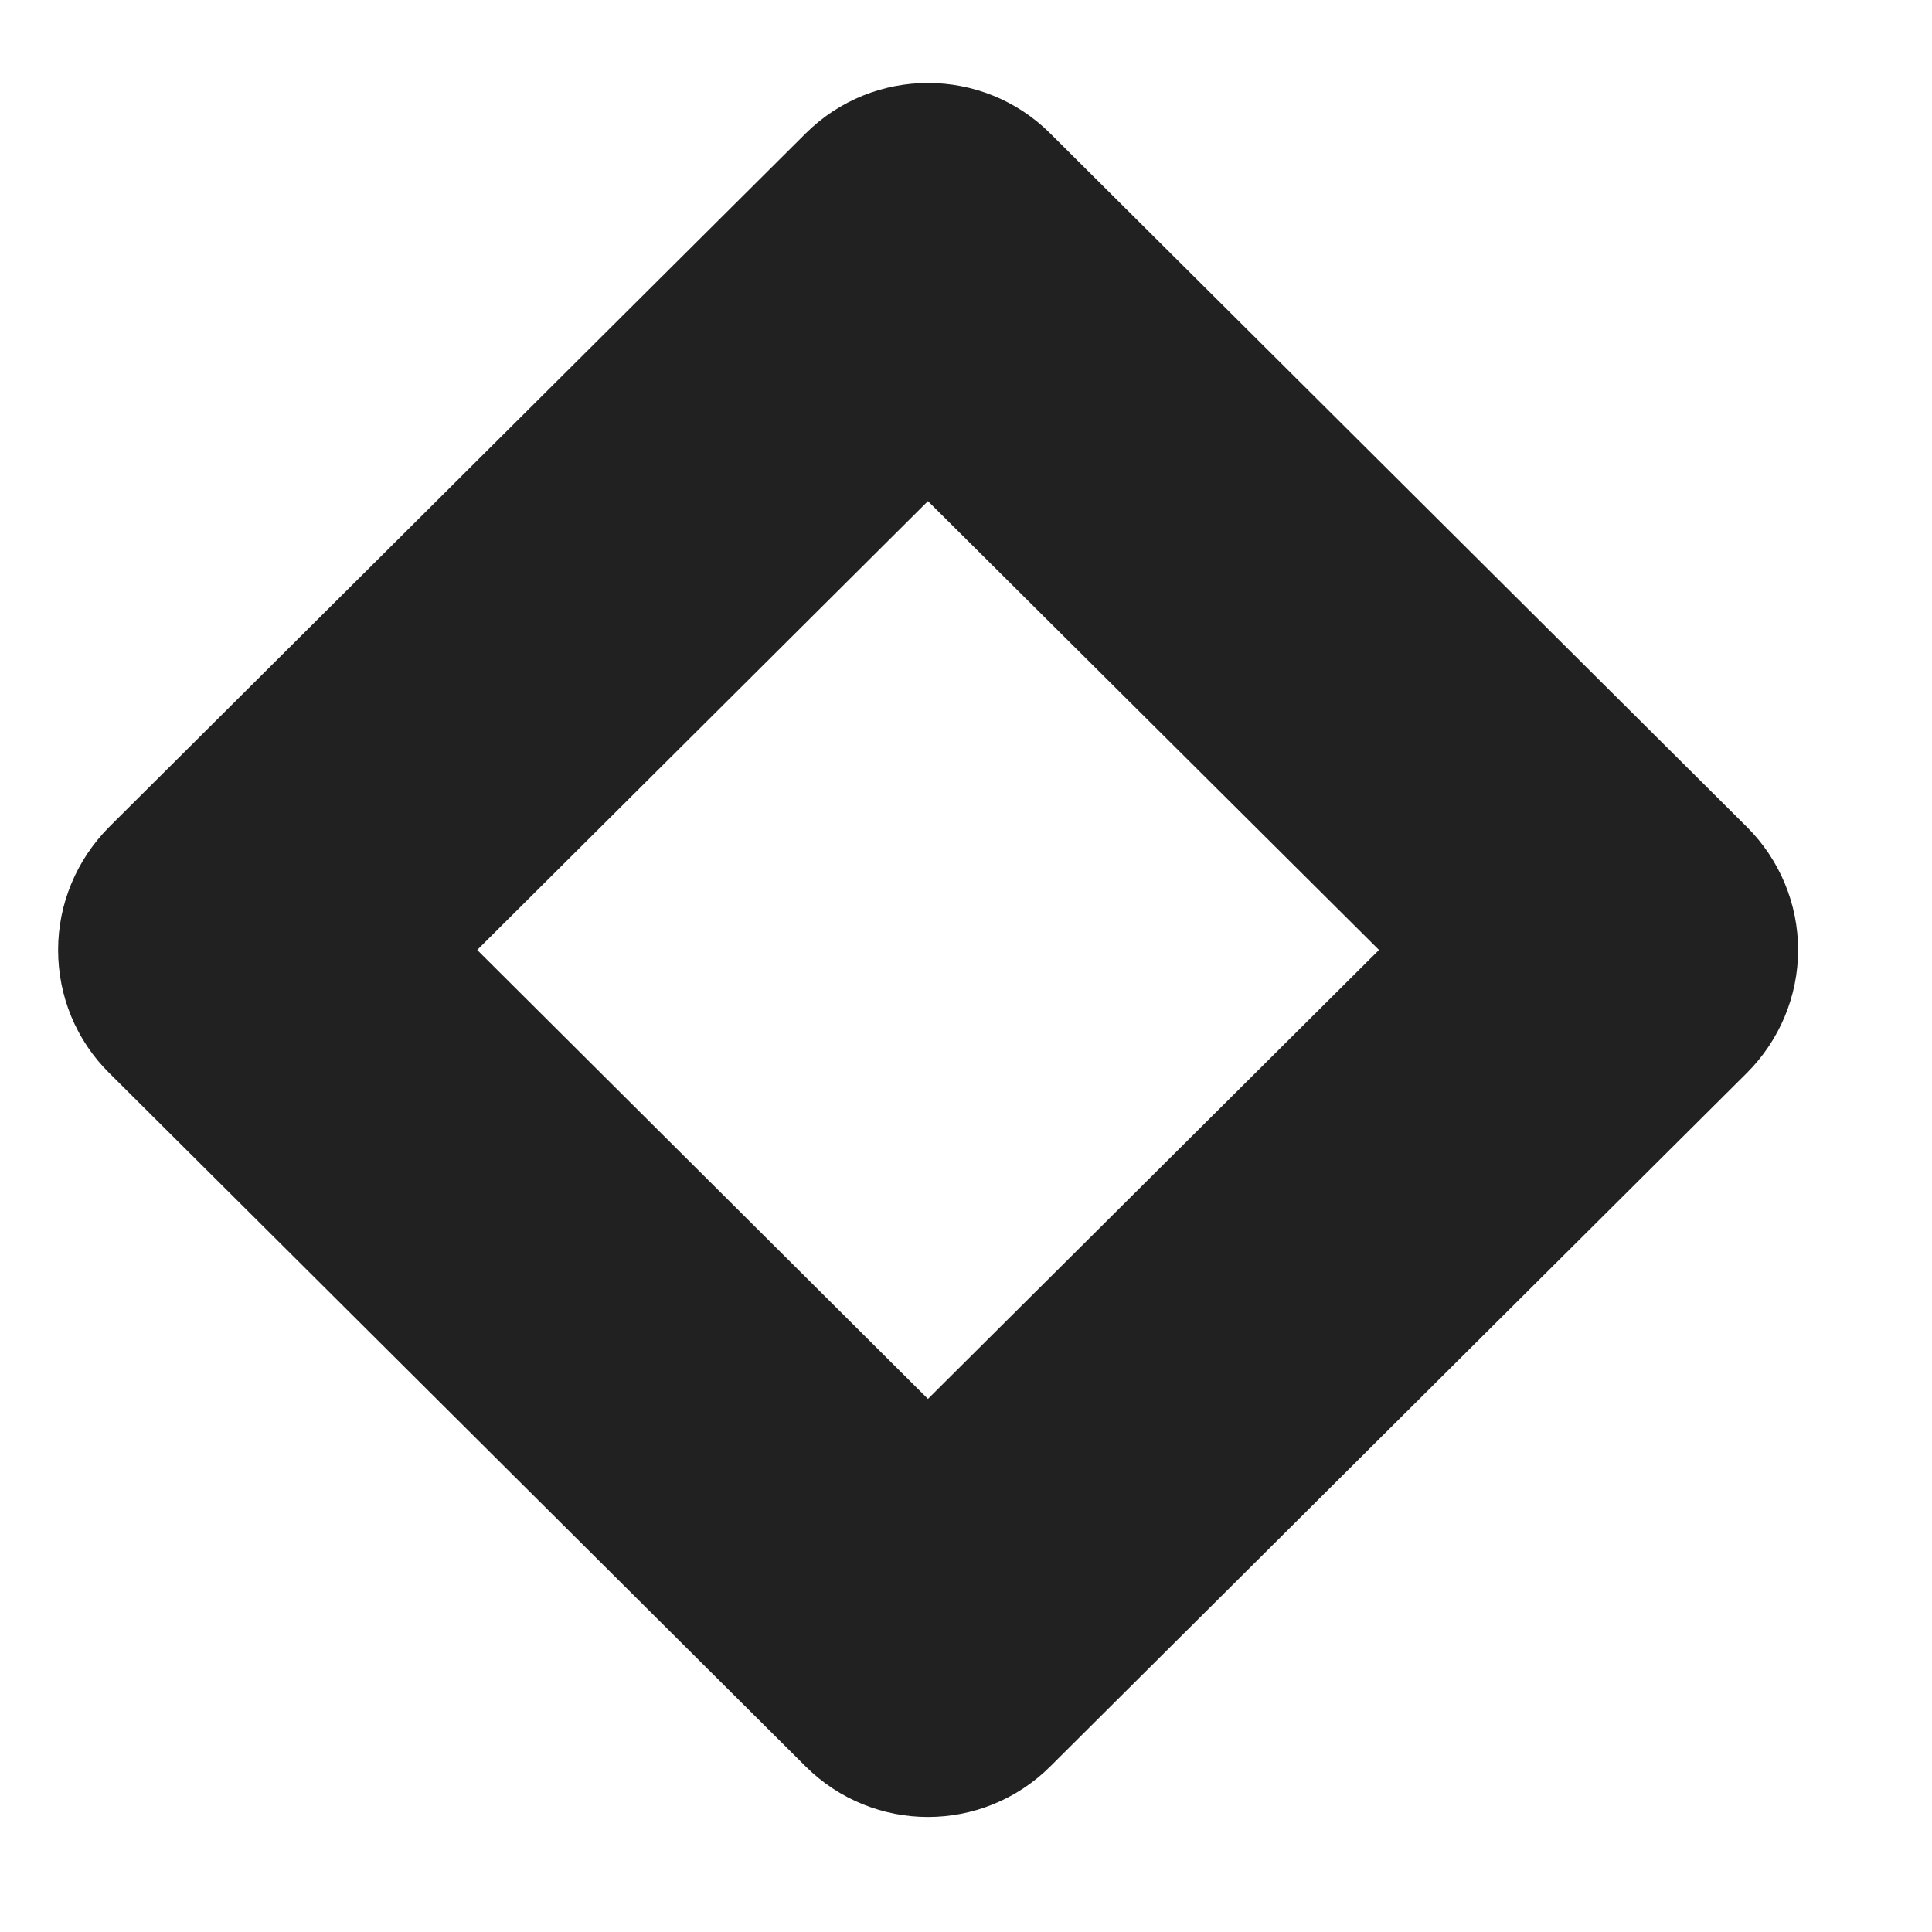
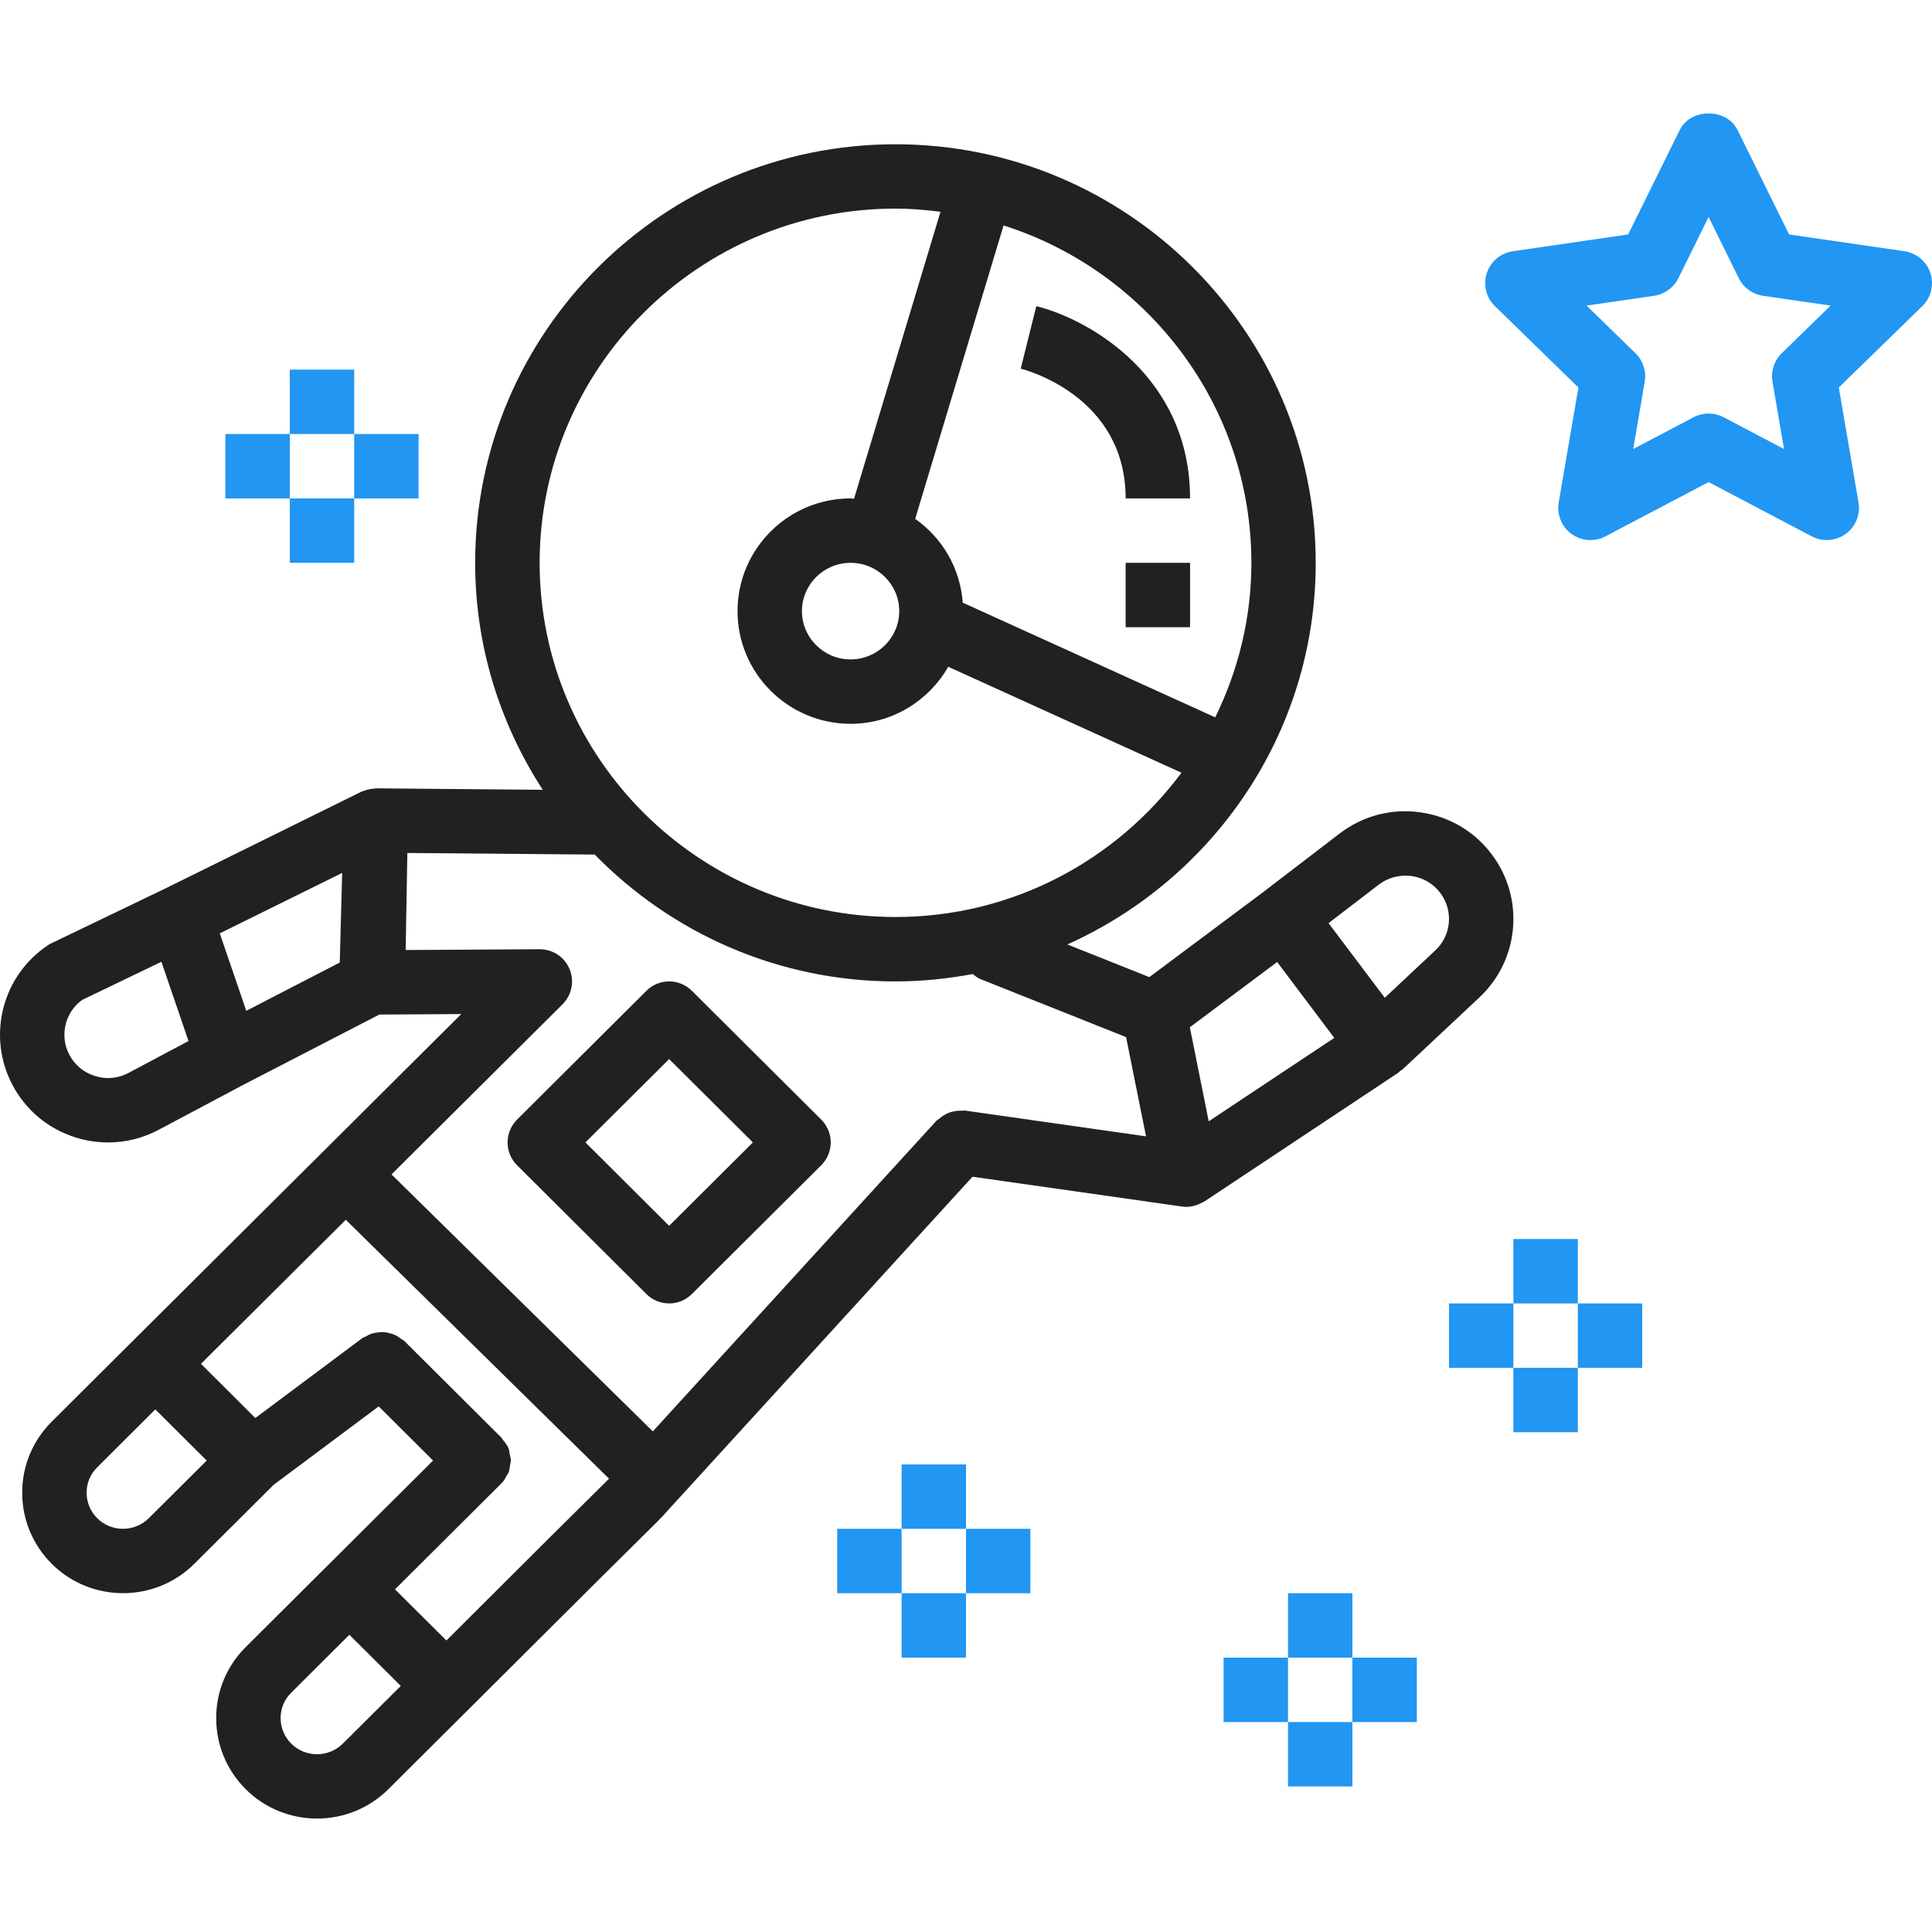
- <svg xmlns="http://www.w3.org/2000/svg" width="13" height="13" viewBox="0 0 13 13" fill="none">
-   <path d="M11.755 5.565L7.067 0.898C6.613 0.445 5.876 0.445 5.421 0.898L0.734 5.565C0.515 5.786 0.391 6.082 0.391 6.392C0.391 6.703 0.513 7 0.734 7.219L5.421 11.886C5.648 12.112 5.947 12.226 6.244 12.226C6.542 12.226 6.84 12.112 7.067 11.886L11.755 7.219C11.974 7 12.099 6.703 12.099 6.392C12.099 6.082 11.975 5.784 11.755 5.565ZM6.244 9.413L3.211 6.392L6.244 3.372L9.279 6.392L6.244 9.413Z" fill="#212121" />
+ <svg xmlns="http://www.w3.org/2000/svg" width="70" height="70" viewBox="0 0 70 70" fill="none">
+   <path d="M69.943 9.896C69.806 9.475 69.442 9.167 69.002 9.103L64.823 8.495L62.953 4.708C62.561 3.91 61.253 3.91 60.861 4.708L58.991 8.495L54.811 9.103C54.372 9.167 54.008 9.474 53.869 9.897C53.732 10.319 53.845 10.783 54.164 11.092L57.189 14.041L56.475 18.203C56.401 18.641 56.58 19.083 56.938 19.345C57.301 19.608 57.775 19.641 58.168 19.433L61.906 17.467L65.644 19.433C65.815 19.523 66.002 19.567 66.188 19.567C66.429 19.567 66.671 19.492 66.874 19.344C67.233 19.083 67.413 18.641 67.337 18.203L66.623 14.04L69.648 11.092C69.965 10.782 70.08 10.319 69.943 9.896ZM64.556 12.799C64.281 13.066 64.156 13.454 64.221 13.832L64.638 16.269L62.45 15.118C62.279 15.029 62.093 14.984 61.906 14.984C61.719 14.984 61.534 15.029 61.362 15.118L59.174 16.269L59.591 13.832C59.657 13.454 59.531 13.068 59.257 12.799L57.484 11.072L59.932 10.717C60.312 10.662 60.64 10.423 60.811 10.078L61.905 7.862L62.999 10.078C63.17 10.422 63.497 10.662 63.878 10.717L66.326 11.072L64.556 12.799Z" fill="#2196F3" />
+   <path d="M57.167 44.892H54.834V47.226H57.167V44.892Z" fill="#2196F3" />
+   <path d="M57.167 49.559H54.834V51.892H57.167V49.559Z" fill="#2196F3" />
+   <path d="M59.5 47.226H57.167V49.559H59.5V47.226Z" fill="#2196F3" />
+   <path d="M54.834 47.226H52.5V49.559H54.834V47.226Z" fill="#2196F3" />
+   <path d="M49 57.726H46.667V60.059H49V57.726Z" fill="#2196F3" />
+   <path d="M49 62.393H46.667V64.726H49V62.393Z" fill="#2196F3" />
+   <path d="M51.334 60.059H49V62.393H51.334V60.059Z" fill="#2196F3" />
+   <path d="M46.667 60.059H44.333V62.393H46.667V60.059Z" fill="#2196F3" />
+   <path d="M35 53.059H32.667V55.393H35V53.059Z" fill="#2196F3" />
+   <path d="M35 57.726H32.667V60.059H35V57.726Z" fill="#2196F3" />
+   <path d="M37.333 55.392H35V57.726H37.333V55.392Z" fill="#2196F3" />
+   <path d="M32.667 55.392H30.333V57.726H32.667V55.392Z" fill="#2196F3" />
+   <path d="M12.833 13.392H10.5V15.725H12.833V13.392Z" fill="#2196F3" />
+   <path d="M12.833 18.059H10.5V20.392H12.833V18.059Z" fill="#2196F3" />
+   <path d="M15.166 15.725H12.833V18.059H15.166V15.725Z" fill="#2196F3" />
+   <path d="M10.5 15.725H8.166V18.059H10.5V15.725Z" fill="#2196F3" />
+   <path d="M54.063 30.974C53.435 30.126 52.512 29.58 51.464 29.433C50.412 29.283 49.373 29.56 48.533 30.203L45.795 32.301L45.794 32.303L41.643 35.403L38.672 34.219C43.969 31.843 47.671 26.545 47.671 20.394C47.671 12.031 40.84 5.227 32.444 5.227C24.047 5.227 17.216 12.031 17.216 20.394C17.216 23.425 18.123 26.244 19.666 28.616L13.62 28.563C13.617 28.563 13.613 28.563 13.61 28.563C13.591 28.563 13.576 28.573 13.559 28.574C13.443 28.578 13.33 28.602 13.219 28.642C13.191 28.652 13.162 28.658 13.135 28.671C13.121 28.677 13.107 28.678 13.093 28.685L6.021 32.176C6.02 32.176 6.018 32.176 6.018 32.178L1.877 34.169C1.831 34.189 1.784 34.216 1.739 34.246C0.088 35.345 -0.474 37.504 0.43 39.268C0.912 40.206 1.732 40.896 2.74 41.212C3.129 41.334 3.525 41.393 3.92 41.393C4.553 41.393 5.181 41.238 5.756 40.931L8.792 39.317L13.744 36.759L16.712 36.742L4.808 48.588C4.807 48.59 4.806 48.59 4.805 48.591L1.877 51.507C1.185 52.196 0.804 53.109 0.804 54.084C0.804 55.056 1.185 55.972 1.877 56.662C2.587 57.369 3.522 57.724 4.456 57.724C5.392 57.724 6.325 57.369 7.038 56.662L9.913 53.799L13.721 50.956L15.691 52.918L11.838 56.755C11.836 56.756 11.835 56.756 11.834 56.758L8.906 59.674C8.214 60.362 7.833 61.276 7.833 62.25C7.833 63.223 8.214 64.139 8.906 64.829C9.616 65.536 10.552 65.89 11.486 65.89C12.421 65.89 13.357 65.536 14.068 64.829L16.998 61.912L21.684 57.245C21.685 57.244 21.685 57.243 21.686 57.242L23.895 55.054L23.887 55.046C23.901 55.032 23.921 55.027 23.935 55.012L35.235 42.635L42.828 43.715C42.883 43.723 42.938 43.727 42.993 43.727C43.134 43.727 43.27 43.693 43.402 43.643C43.441 43.629 43.474 43.61 43.511 43.592C43.553 43.571 43.597 43.559 43.637 43.532L50.666 38.865C50.692 38.848 50.706 38.82 50.73 38.801C50.758 38.779 50.793 38.77 50.819 38.745L53.6 36.14C55.047 34.784 55.247 32.563 54.063 30.974ZM4.66 38.872C4.281 39.075 3.851 39.116 3.439 38.985C3.03 38.858 2.699 38.579 2.505 38.203C2.153 37.516 2.357 36.681 2.974 36.23L5.848 34.847L6.54 36.869L6.83 37.718L4.66 38.872ZM12.31 34.874L8.923 36.624L8.365 34.991L7.963 33.817L12.397 31.628L12.31 34.874ZM45.34 20.392C45.34 22.401 44.861 24.296 44.03 25.991L34.883 21.836C34.788 20.582 34.137 19.484 33.159 18.8L36.361 8.168C41.563 9.823 45.34 14.675 45.34 20.392ZM19.552 20.392C19.552 13.316 25.336 7.558 32.446 7.558C32.999 7.558 33.54 7.605 34.076 7.673L30.943 18.071C30.901 18.07 30.862 18.058 30.819 18.058C28.56 18.058 26.722 19.89 26.722 22.142C26.722 24.394 28.56 26.225 30.819 26.225C32.337 26.225 33.65 25.387 34.358 24.159L42.807 27.997C40.456 31.162 36.694 33.225 32.446 33.225C25.336 33.225 19.552 27.468 19.552 20.392ZM32.581 22.142C32.581 23.107 31.79 23.892 30.819 23.892C29.847 23.892 29.056 23.107 29.056 22.142C29.056 21.177 29.847 20.392 30.819 20.392C31.79 20.392 32.581 21.177 32.581 22.142ZM5.392 55.007C4.875 55.52 4.038 55.519 3.523 55.009C3.274 54.76 3.138 54.432 3.138 54.084C3.138 53.736 3.274 53.408 3.523 53.162L5.627 51.065L7.489 52.919L5.392 55.007ZM12.422 63.174C11.905 63.687 11.068 63.688 10.552 63.175C10.303 62.927 10.167 62.599 10.167 62.25C10.167 61.903 10.303 61.575 10.552 61.329L12.658 59.231L13.539 60.107L14.521 61.085L12.422 63.174ZM20.038 55.586C20.037 55.587 20.036 55.587 20.035 55.589L16.174 59.438L15.293 58.562L14.311 57.585L18.168 53.745C18.168 53.745 18.168 53.745 18.168 53.744C18.169 53.743 18.17 53.743 18.172 53.742C18.259 53.654 18.314 53.549 18.368 53.445C18.383 53.415 18.412 53.389 18.425 53.358C18.461 53.268 18.467 53.171 18.481 53.077C18.488 53.023 18.511 52.973 18.511 52.918C18.511 52.84 18.483 52.764 18.467 52.687C18.453 52.617 18.453 52.546 18.426 52.478C18.382 52.368 18.306 52.272 18.227 52.177C18.204 52.151 18.196 52.119 18.172 52.094C18.172 52.094 18.172 52.094 18.171 52.094C18.169 52.093 18.169 52.091 18.168 52.09L14.653 48.59C14.616 48.552 14.568 48.537 14.526 48.505C14.464 48.458 14.405 48.413 14.336 48.38C14.269 48.347 14.201 48.327 14.132 48.308C14.057 48.287 13.985 48.271 13.906 48.265C13.835 48.26 13.769 48.267 13.697 48.276C13.619 48.285 13.546 48.295 13.47 48.32C13.396 48.343 13.331 48.379 13.264 48.418C13.22 48.442 13.171 48.451 13.13 48.481L9.251 51.377L7.281 49.414L12.529 44.195L22.067 53.576L20.038 55.586ZM34.955 40.237C34.921 40.233 34.889 40.245 34.855 40.243C34.77 40.238 34.689 40.244 34.603 40.258C34.537 40.27 34.474 40.283 34.411 40.305C34.336 40.331 34.269 40.366 34.2 40.407C34.134 40.447 34.075 40.489 34.018 40.542C33.99 40.566 33.956 40.578 33.93 40.606L23.653 51.862L14.185 42.551L20.383 36.386C20.839 35.931 20.841 35.192 20.386 34.735C20.156 34.505 19.854 34.392 19.552 34.393V34.392L14.698 34.421L14.759 30.905L21.549 30.963C24.317 33.794 28.176 35.559 32.446 35.559C33.403 35.559 34.336 35.46 35.245 35.291C35.332 35.361 35.419 35.432 35.528 35.476L40.8 37.576L41.133 39.235L41.523 41.172L34.955 40.237ZM43.794 40.627L43.11 37.219L46.274 34.856L47.102 35.955L48.344 37.605L43.794 40.627ZM52.005 34.434L50.173 36.151L48.136 33.447L49.954 32.053C50.294 31.792 50.722 31.685 51.142 31.74C51.564 31.8 51.938 32.02 52.192 32.362C52.666 33 52.585 33.891 52.005 34.434Z" fill="#212121" />
+   <path d="M29.755 40.565L25.067 35.898C24.613 35.445 23.875 35.445 23.421 35.898L18.734 40.565C18.515 40.786 18.391 41.082 18.391 41.392C18.391 41.703 18.514 42 18.734 42.219L23.421 46.886C23.648 47.112 23.947 47.226 24.244 47.226C24.542 47.226 24.84 47.112 25.067 46.886L29.755 42.219C29.974 42 30.099 41.703 30.099 41.392C30.099 41.082 29.975 40.784 29.755 40.565ZM24.244 44.413L21.211 41.392L24.244 38.372L27.279 41.392L24.244 44.413Z" fill="#212121" />
+   <path d="M37.547 11.092L36.983 13.358C37.139 13.397 40.784 14.346 40.784 18.059H43.118C43.118 13.646 39.474 11.572 37.547 11.092Z" fill="#212121" />
+   <path d="M43.118 20.392H40.784V22.725H43.118V20.392Z" fill="#212121" />
</svg>
